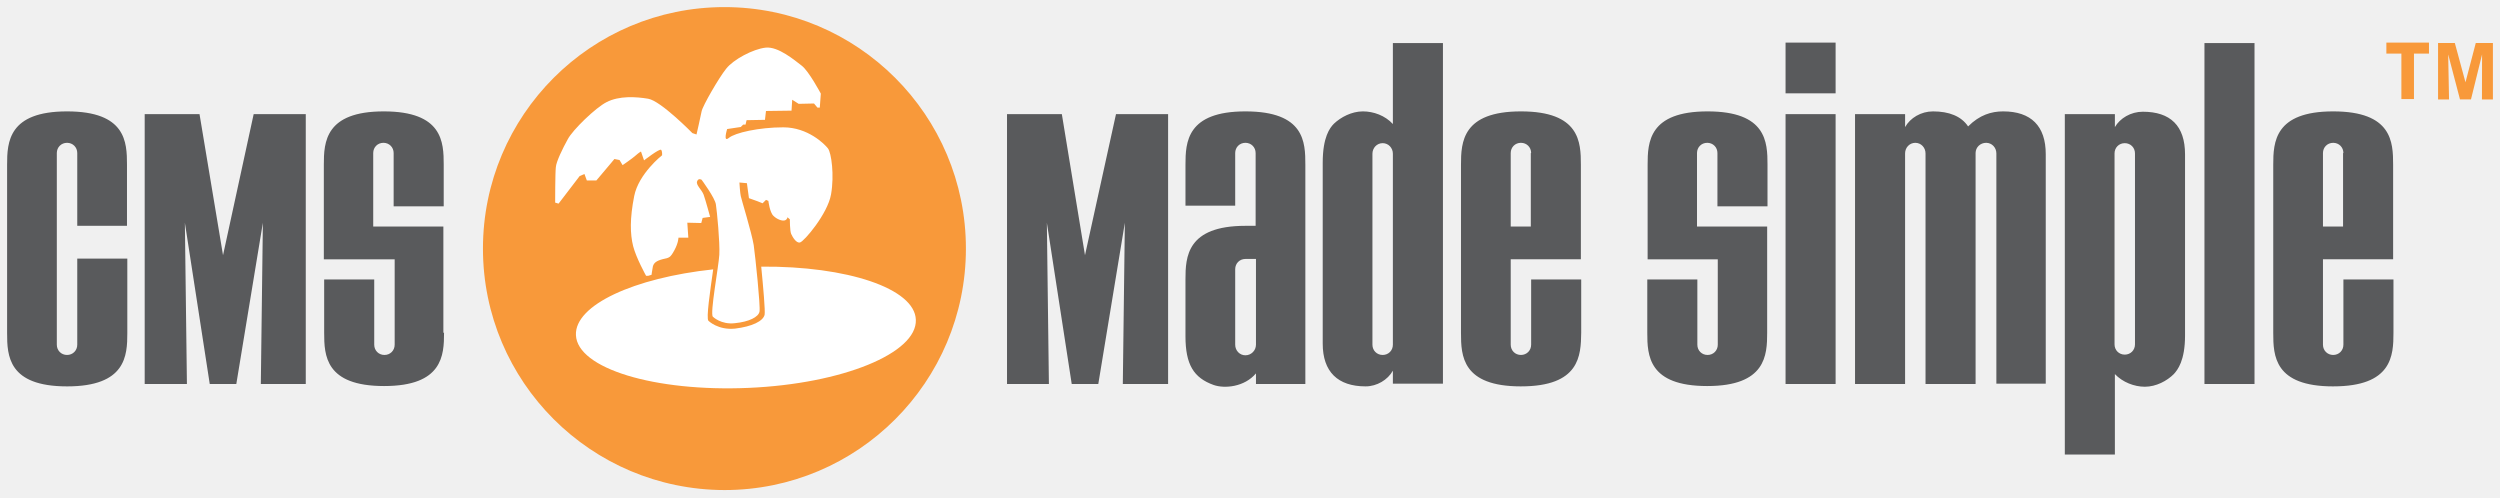
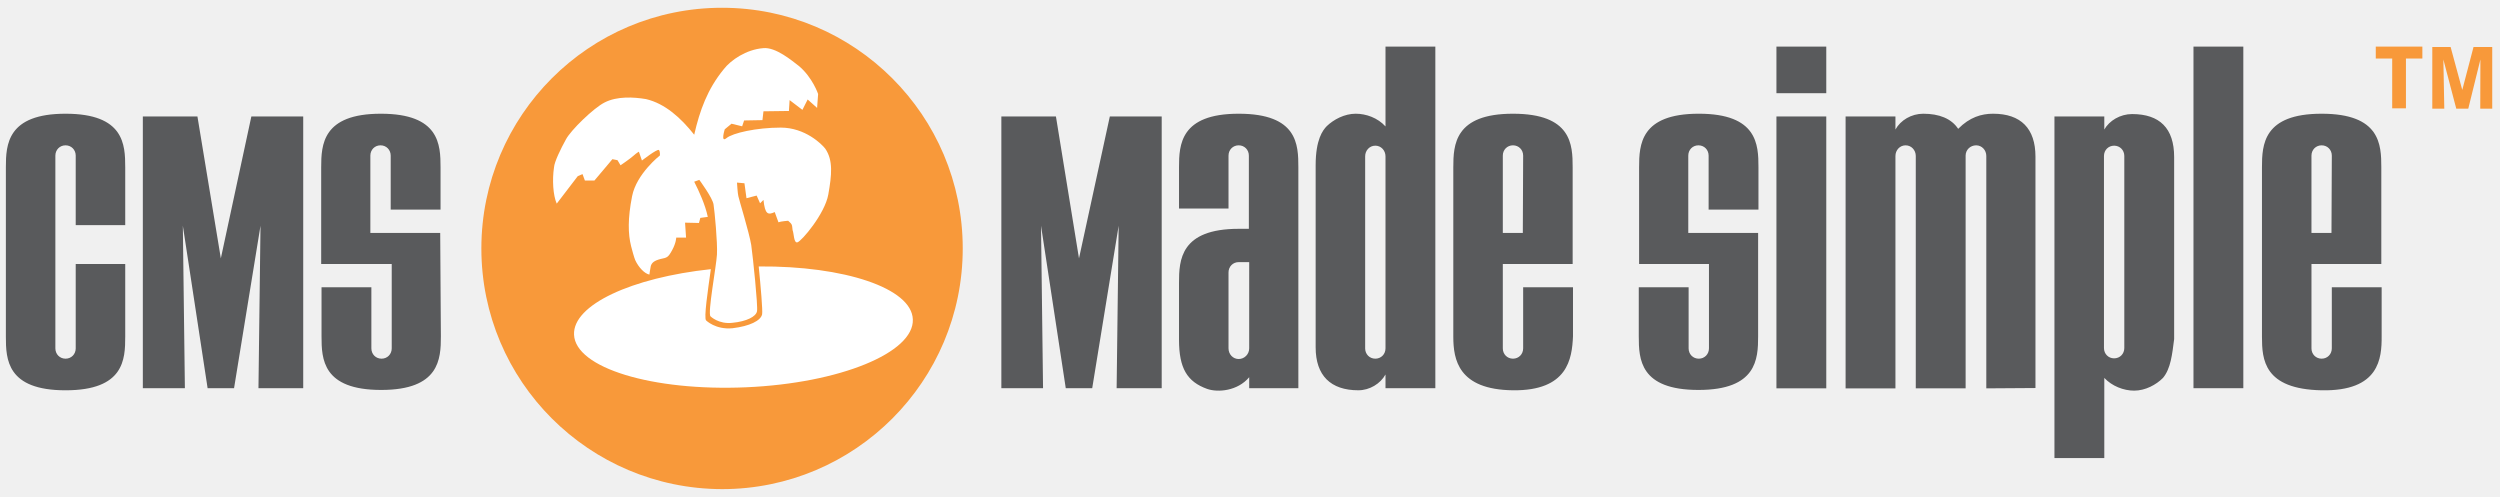
- <svg xmlns="http://www.w3.org/2000/svg" viewBox="0 0 352 70" version="1.1" id="svg10">
-   <defs id="defs14" />
-   <path d="M9.44 54.403C1.144 54.403 1 50.073 1 46.9V23.187c0-3.175.192-7.504 8.44-7.504 8.295 0 8.44 4.329 8.44 7.504v8.61h-7.002V21.55c0-.817-.624-1.442-1.438-1.442-.815 0-1.44.625-1.44 1.442v26.985c0 .818.625 1.443 1.44 1.443.814 0 1.438-.625 1.438-1.443V36.413h7.048V46.9c0 3.175-.192 7.504-8.487 7.504zm27.284-.336l.288-22.704-3.74 22.704h-3.74L26.03 31.363l.288 22.704h-5.946v-38h7.72l3.31 19.866 4.315-19.866h7.336v38zm25.798-7.216c0 3.175-.191 7.504-8.439 7.504-8.296 0-8.44-4.33-8.44-7.504v-7.503h7.049v9.187c0 .818.624 1.443 1.44 1.443.814 0 1.437-.625 1.437-1.443V36.51h-9.974V23.187c0-3.175.192-7.504 8.44-7.504 8.296 0 8.44 4.329 8.44 7.504v5.867h-7.05V21.55c0-.817-.623-1.442-1.438-1.442s-1.438.625-1.438 1.442v10.342h9.878v14.96zm95.57 7.216l.287-22.704-3.74 22.704h-3.741l-3.5-22.704.287 22.704h-5.898v-38h7.72l3.26 19.866 4.365-19.866h7.337v38zm25.749 0h-7v-1.492c-1.631 1.924-4.413 2.165-5.947 1.635-2.83-1.008-3.98-2.885-3.98-6.877v-7.985c0-3.174.192-7.552 8.44-7.552h1.438V21.55c0-.817-.623-1.442-1.438-1.442s-1.438.625-1.438 1.442v7.408h-7.001v-5.771c0-3.175.19-7.504 8.439-7.504 8.343 0 8.439 4.329 8.439 7.504v30.88zm-7-17.606h-1.487c-.815 0-1.438.626-1.438 1.444v10.63c0 .818.623 1.49 1.438 1.49s1.486-.672 1.486-1.49zm19.276 17.606V52.19c-.72 1.298-2.254 2.212-3.836 2.212-3.932 0-6.042-2.068-6.042-6.013V22.897c0-3.606 1.007-4.905 1.582-5.483.96-.913 2.494-1.731 4.076-1.731 1.487 0 3.117.577 4.22 1.78V6.062h7.049v47.957h-7.049zm-1.438-33.911c-.816 0-1.44.673-1.44 1.491v26.888c0 .818.624 1.443 1.44 1.443.815 0 1.438-.625 1.438-1.443V21.647c0-.818-.623-1.491-1.438-1.491zm19.468 34.247c-8.296 0-8.44-4.33-8.44-7.504V23.187c0-3.175.192-7.504 8.44-7.504 8.296 0 8.44 4.329 8.44 7.504v13.322h-9.878v12.025c0 .818.623 1.443 1.438 1.443s1.438-.625 1.438-1.443v-9.187h7.049v7.503c-.047 3.223-.191 7.552-8.487 7.552zm1.438-32.853c0-.817-.623-1.442-1.438-1.442s-1.438.625-1.438 1.442v10.342h2.829V21.55zm33.232 25.301c0 3.175-.193 7.504-8.44 7.504-8.296 0-8.44-4.33-8.44-7.504v-7.503h7.05v9.187c0 .818.622 1.443 1.438 1.443.815 0 1.438-.625 1.438-1.443V36.51h-9.878V23.187c0-3.175.192-7.504 8.44-7.504 8.295 0 8.44 4.329 8.44 7.504v5.867h-7.05V21.55c0-.817-.623-1.442-1.439-1.442-.815 0-1.438.625-1.438 1.442v10.342h9.879zm2.589-33.709V6h7.048v7.142zm0 40.925v-38h7.048v38zm29.682 0V21.599c0-.818-.623-1.491-1.439-1.491-.815 0-1.486.625-1.486 1.442v32.516h-7.049V21.6c0-.818-.623-1.491-1.438-1.491s-1.44.673-1.44 1.491v32.468h-7.048v-38h7.049v1.828c.719-1.298 2.253-2.212 3.932-2.212 2.253 0 3.98.673 4.94 2.116 1.63-1.636 3.307-2.117 4.938-2.117 3.932 0 5.994 2.068 5.994 6.013V54.02h-6.953zm24.983-1.395c-.96.962-2.494 1.78-4.076 1.78-1.486 0-3.117-.626-4.22-1.78V64h-7.049V16.067h7.05v1.828c.718-1.25 2.253-2.164 3.931-2.164 3.884 0 5.947 1.971 5.947 6.013v25.493c0 3.56-1.055 4.858-1.583 5.434zM300.605 21.6c0-.818-.624-1.443-1.439-1.443-.815 0-1.439.625-1.439 1.443v26.888c0 .818.624 1.443 1.44 1.443.814 0 1.438-.625 1.438-1.443zm9.782 32.468V6.062h7.049v48.005zm18.126.336c-8.296 0-8.44-4.33-8.44-7.504V23.187c0-3.175.192-7.504 8.44-7.504 8.296 0 8.439 4.329 8.439 7.504v13.322h-9.878v12.025c0 .818.624 1.443 1.439 1.443.815 0 1.438-.625 1.438-1.443v-9.187H337v7.503c0 3.223-.191 7.552-8.487 7.552zm1.438-32.853c0-.817-.623-1.442-1.438-1.442s-1.44.625-1.44 1.442v10.342h2.83V21.55z" class="st2" fill="#595a5c" id="path2" />
-   <path d="M73.61 32.218c0-15.97 13.56-28.922 30.28-28.922 16.721 0 30.281 12.951 30.281 28.922 0 15.97-13.56 28.923-30.28 28.923-16.722 0-30.282-12.952-30.282-28.923z" fill="#fff" id="path4" />
-   <path d="M68 35c0-18.75 15.201-34 34-34 18.75 0 34 15.202 34 34 0 18.75-15.201 34-34 34-18.798-.048-34-15.25-34-34zm14.29-10.502l.336.911h1.343l2.061-2.446.48-.575.72.144.431.72s1.343-.912 1.823-1.344c.48-.431.767-.575.767-.575l.431 1.247s2.158-1.679 2.398-1.487c.192.192.144.767.144.767s-3.309 2.59-3.931 5.755c-.624 3.165-.576 5.323-.145 7.05.432 1.678 1.822 4.171 1.822 4.171h.288l.48-.143s.096-.72.192-1.2c.143-.479.48-.767 1.39-1.006.91-.192 1.055-.192 1.631-1.247.575-1.055.575-1.775.575-1.775h1.39l-.143-2.11 1.966.048.192-.72 1.055-.143s-.623-2.302-.911-3.117c-.288-.767-1.15-1.39-.91-1.918.19-.48.622-.192.622-.192s1.918 2.59 2.015 3.5c.143.912.575 5.324.479 7.05-.096 1.678-1.343 8.296-.91 8.728 0 0 1.15 1.15 3.116.911 1.965-.192 3.309-.863 3.452-1.63.144-.768-.575-7.625-.815-9.352-.287-1.774-1.774-6.57-1.822-6.905-.096-.336-.192-1.918-.192-1.918l1.055.096.287 2.11 1.2.431.72.288.48-.48.335.144s.19 1.631.719 2.11c.479.48 1.246.768 1.63.624.336-.144.336-.432.336-.432l.336.288s0 1.63.19 2.062c.193.432.721 1.343 1.248 1.199.576-.144 3.884-4.028 4.364-6.762.48-2.733.048-5.85-.432-6.474-.48-.623-2.83-2.973-6.283-2.973-3.451 0-6.808.768-7.672 1.487-.863.72-.24-1.247-.24-1.247l1.919-.288.335-.335h.336l.144-.624 2.59-.048.143-1.246 3.597-.048.096-1.535.91.576 2.16-.048.48.575h.334l.145-1.966s-1.68-3.165-2.687-3.932c-1.006-.767-3.308-2.734-5.082-2.542-1.774.192-4.557 1.679-5.563 2.974-1.007 1.246-3.31 5.227-3.453 5.994-.143.767-.72 3.26-.72 3.26l-.575-.191s-4.46-4.556-6.234-4.843c-1.726-.288-4.076-.432-5.85.479-1.535.767-4.796 3.932-5.467 5.227-.72 1.295-1.63 3.165-1.679 3.932-.096.768-.096 4.988-.096 4.988l.48.144 2.973-3.885zm24.89 13.044c.287 2.925.574 6.186.48 6.761-.193.911-1.775 1.679-4.173 1.966-2.398.24-3.74-1.103-3.74-1.103-.337-.335.24-4.172.67-7.24-11.173 1.198-19.518 5.034-19.326 9.255.192 4.7 11.078 8.008 24.313 7.433 13.236-.576 23.738-4.892 23.547-9.591-.144-4.412-9.687-7.577-21.772-7.481z" class="st3" fill="#f8993a" id="path6" />
-   <path d="M338.116 7.543H336V6h6v1.543h-2.114v6.407h-1.771zm11.36.117l-1.563 6.338h-1.546l-1.662-6.338.12 6.34h-1.546V6.05h2.36l1.501 5.535 1.45-5.535H351V14h-1.543z" class="st3" fill="#f8993a" stroke-width="2.01" id="path8" />
+ <svg xmlns="http://www.w3.org/2000/svg" width="322" height="64">
+   <path d="M65.5 31.977A27.5 27.5 0 0193.019 4.5 27.5 27.5 0 01120.5 32.014 27.5 27.5 0 0192.99 59.5 27.5 27.5 0 0165.5 31.995" fill="#fff" />
+   <path class="st3" d="M62 32C62 14.904 75.86 1 93 1c17.096 0 31 13.86 31 31 0 17.096-13.86 31-31 31-17.14-.044-31-13.904-31-31zm13.03-9.575l.305.83h1.225l1.88-2.23.437-.524.656.131.393.657s1.225-.832 1.662-1.226c.438-.393.7-.524.7-.524l.393 1.137s1.967-1.531 2.186-1.356c.175.175.131.7.131.7s-3.017 2.36-3.584 5.247c-.569 2.885-.525 4.853-.132 6.428.394 1.53.54 1.82.54 1.82.424.913 1.184 1.724 1.821 1.853 0 0 .088-.657.176-1.095.13-.437.437-.7 1.267-.917.83-.175.962-.175 1.487-1.137.524-.962.524-1.619.524-1.619h1.268l-.13-1.923 1.792.043.175-.656.962-.13c-.339-1.59-1.104-3.25-1.751-4.531l.658-.235s1.748 2.361 1.837 3.19c.13.832.524 4.855.436 6.429-.087 1.53-1.224 7.564-.83 7.958 0 0 1.05 1.048 2.842.83 1.791-.175 3.017-.787 3.147-1.486.132-.7-.524-6.952-.743-8.527-.262-1.617-1.617-5.99-1.661-6.295-.088-.307-.175-1.75-.175-1.75l.962.088.261 1.924 1.31-.34.441.996.438-.438c.194 1.887.59 1.969 1.449 1.567l.48 1.317c.307-.132 1.25-.197 1.25-.197.576.501.48.51.571 1.212.176.394.14 1.698.621 1.567.525-.131 3.54-3.672 3.979-6.165.437-2.492.647-4.385-.394-5.903-.438-.568-2.58-2.71-5.729-2.71-3.146 0-6.207.7-6.995 1.355-.787.657-.219-1.137-.219-1.137l.869-.72 1.371.335.253-.752 2.361-.044.13-1.136 3.28-.043.088-1.4 1.65 1.258.676-1.338 1.215 1.086.132-1.793s-.712-2.11-2.45-3.585c-.917-.7-3.016-2.493-4.633-2.318-2.179.175-4.155 1.531-5.072 2.712-2.1 2.568-3.088 5.307-3.805 8.437-1.71-2.16-3.753-4.013-6.208-4.589-1.574-.263-3.717-.394-5.334.436-1.4.7-4.373 3.585-4.985 4.766-.656 1.18-1.486 2.886-1.53 3.585-.244 1.604-.125 3.61.35 4.679l2.71-3.542zm22.693 11.893c.262 2.667.523 5.64.438 6.164-.176.83-1.619 1.531-3.805 1.793-2.187.218-3.41-1.006-3.41-1.006-.307-.305.219-3.804.61-6.601-10.186 1.092-17.795 4.59-17.62 8.438.175 4.285 10.1 7.302 22.168 6.777 12.068-.525 21.643-4.46 21.469-8.744-.131-4.023-8.832-6.909-19.851-6.821z" fill="#f8993a" />
+   <path class="st2" d="M8.442 50.27c-7.555 0-7.686-3.985-7.686-6.905V21.55c0-2.92.175-6.903 7.686-6.903 7.555 0 7.687 3.982 7.687 6.903V29H9.752v-8.956c0-.751-.568-1.326-1.31-1.326-.742 0-1.31.575-1.31 1.326v24.827c0 .752.57 1.327 1.31 1.327.742 0 1.31-.575 1.31-1.327V34h6.377v9.366c0 2.921-.133 6.904-7.687 6.904zM33.29 50l.263-20.928L30.146 50H26.74l-3.19-20.928L23.813 50h-5.415V15h7.031l3.015 18.277L32.374 15h6.68v35zm23.495-6.679c0 2.921-.174 6.904-7.686 6.904-7.555 0-7.686-3.984-7.686-6.904V37h6.42v7.87c0 .753.568 1.328 1.311 1.328.741 0 1.31-.575 1.31-1.327V34h-9.085V21.55c0-2.92.175-6.903 7.687-6.903 7.555 0 7.686 3.982 7.686 6.903V27h-6.42v-6.956c0-.751-.568-1.326-1.31-1.326-.742 0-1.31.575-1.31 1.326V30h8.996zM143.822 50l.261-20.928L140.677 50h-3.407l-3.187-20.928.261 20.928h-5.37V15h7.03l2.97 18.277L142.946 15h6.682v35zm17.075 0v-1.413c-1.485 1.77-4.02 1.992-5.416 1.505-2.577-.928-3.625-2.655-3.625-6.327v-7.346c0-2.92.175-6.948 7.687-6.948h1.31v-9.427c0-.751-.568-1.326-1.31-1.326-.743 0-1.31.575-1.31 1.326v6.816h-6.376v-5.31c0-2.92.173-6.903 7.686-6.903 7.598 0 7.685 3.982 7.685 6.903V50zm0-16.238h-1.354c-.743 0-1.31.576-1.31 1.329v9.78c0 .752.567 1.37 1.31 1.37.742 0 1.353-.618 1.353-1.37zM178.452 50v-1.767c-.656 1.194-2.053 2.035-3.494 2.035-3.58 0-5.502-1.902-5.502-5.532V21.284c0-3.318.917-4.513 1.44-5.045.875-.84 2.272-1.592 3.713-1.592 1.354 0 2.838.53 3.843 1.637V6h6.42v44zm-1.31-31.238c-.743 0-1.31.619-1.31 1.372V44.87c0 .752.567 1.327 1.31 1.327.742 0 1.31-.575 1.31-1.327V20.134c0-.753-.568-1.372-1.31-1.372zm17.73 31.507c-7.065-.079-7.686-3.983-7.686-6.904V21.55c0-2.92.174-6.903 7.686-6.903 7.555 0 7.686 3.982 7.686 6.903V34h-8.996v10.87c0 .752.568 1.327 1.31 1.327.742 0 1.31-.575 1.31-1.327V37h6.42v6.32c-.13 2.886-.665 7.028-7.73 6.949zm1.31-30.225c0-.751-.568-1.326-1.31-1.326-.742 0-1.31.575-1.31 1.326V30h2.577zm30.264 23.277c0 2.921-.175 6.904-7.686 6.904-7.555 0-7.686-3.984-7.686-6.904v-6.32h6.42v7.87c0 .752.567 1.327 1.31 1.327.742 0 1.31-.575 1.31-1.327V34h-8.997V21.55c0-2.922.175-6.904 7.687-6.904 7.554 0 7.686 3.982 7.686 6.903V27h-6.42v-6.956c0-.751-.568-1.326-1.31-1.326-.743 0-1.31.575-1.31 1.326V30h8.996zM228.804 12V6h6.42v6zm0 38.021V15h6.42v35.021zm27.032 0V20.09c0-.752-.567-1.371-1.31-1.371-.743 0-1.354.575-1.354 1.326V50.02h-6.42V20.09c0-.752-.567-1.371-1.309-1.371s-1.31.619-1.31 1.371v29.932h-6.42V15.001h6.42v1.682c.654-1.194 2.051-2.035 3.58-2.035 2.052 0 3.625.619 4.5 1.946 1.484-1.505 3.011-1.947 4.497-1.947 3.58 0 5.458 1.902 5.458 5.532v29.799zm22.753-1.344c-.875.885-2.272 1.637-3.713 1.637-1.353 0-2.838-.576-3.843-1.637V59h-6.42V15h6.421v1.682c.654-1.15 2.052-1.991 3.58-1.991 3.537 0 5.416 1.813 5.416 5.532v23.453c-.252 1.935-.43 3.799-1.44 5.001zm-4.978-28.587c0-.752-.569-1.327-1.31-1.327-.743 0-1.31.575-1.31 1.327v24.737c0 .753.567 1.328 1.31 1.328.741 0 1.31-.575 1.31-1.328zM282.52 50V6h6.42v44zm16.508.27c-7.46-.14-7.687-3.984-7.687-6.904V21.55c0-2.92.175-6.903 7.687-6.903 7.555 0 7.685 3.982 7.685 6.903V34h-8.996v10.87c0 .752.57 1.327 1.31 1.327.743 0 1.31-.575 1.31-1.327V37h6.42v6.32c.012 2.814-.27 7.09-7.729 6.95zm1.31-30.225c0-.751-.568-1.326-1.31-1.326-.742 0-1.312.575-1.312 1.326V30h2.578z" fill="#595a5c" />
+   <path d="M308.116 7.543H306V6h6v1.543h-2.114v6.407h-1.771zm11.36.117l-1.563 6.338h-1.546l-1.662-6.338.12 6.34h-1.546V6.05h2.36l1.501 5.535 1.45-5.535H321V14h-1.543z" class="st3" fill="#f8993a" />
</svg>
